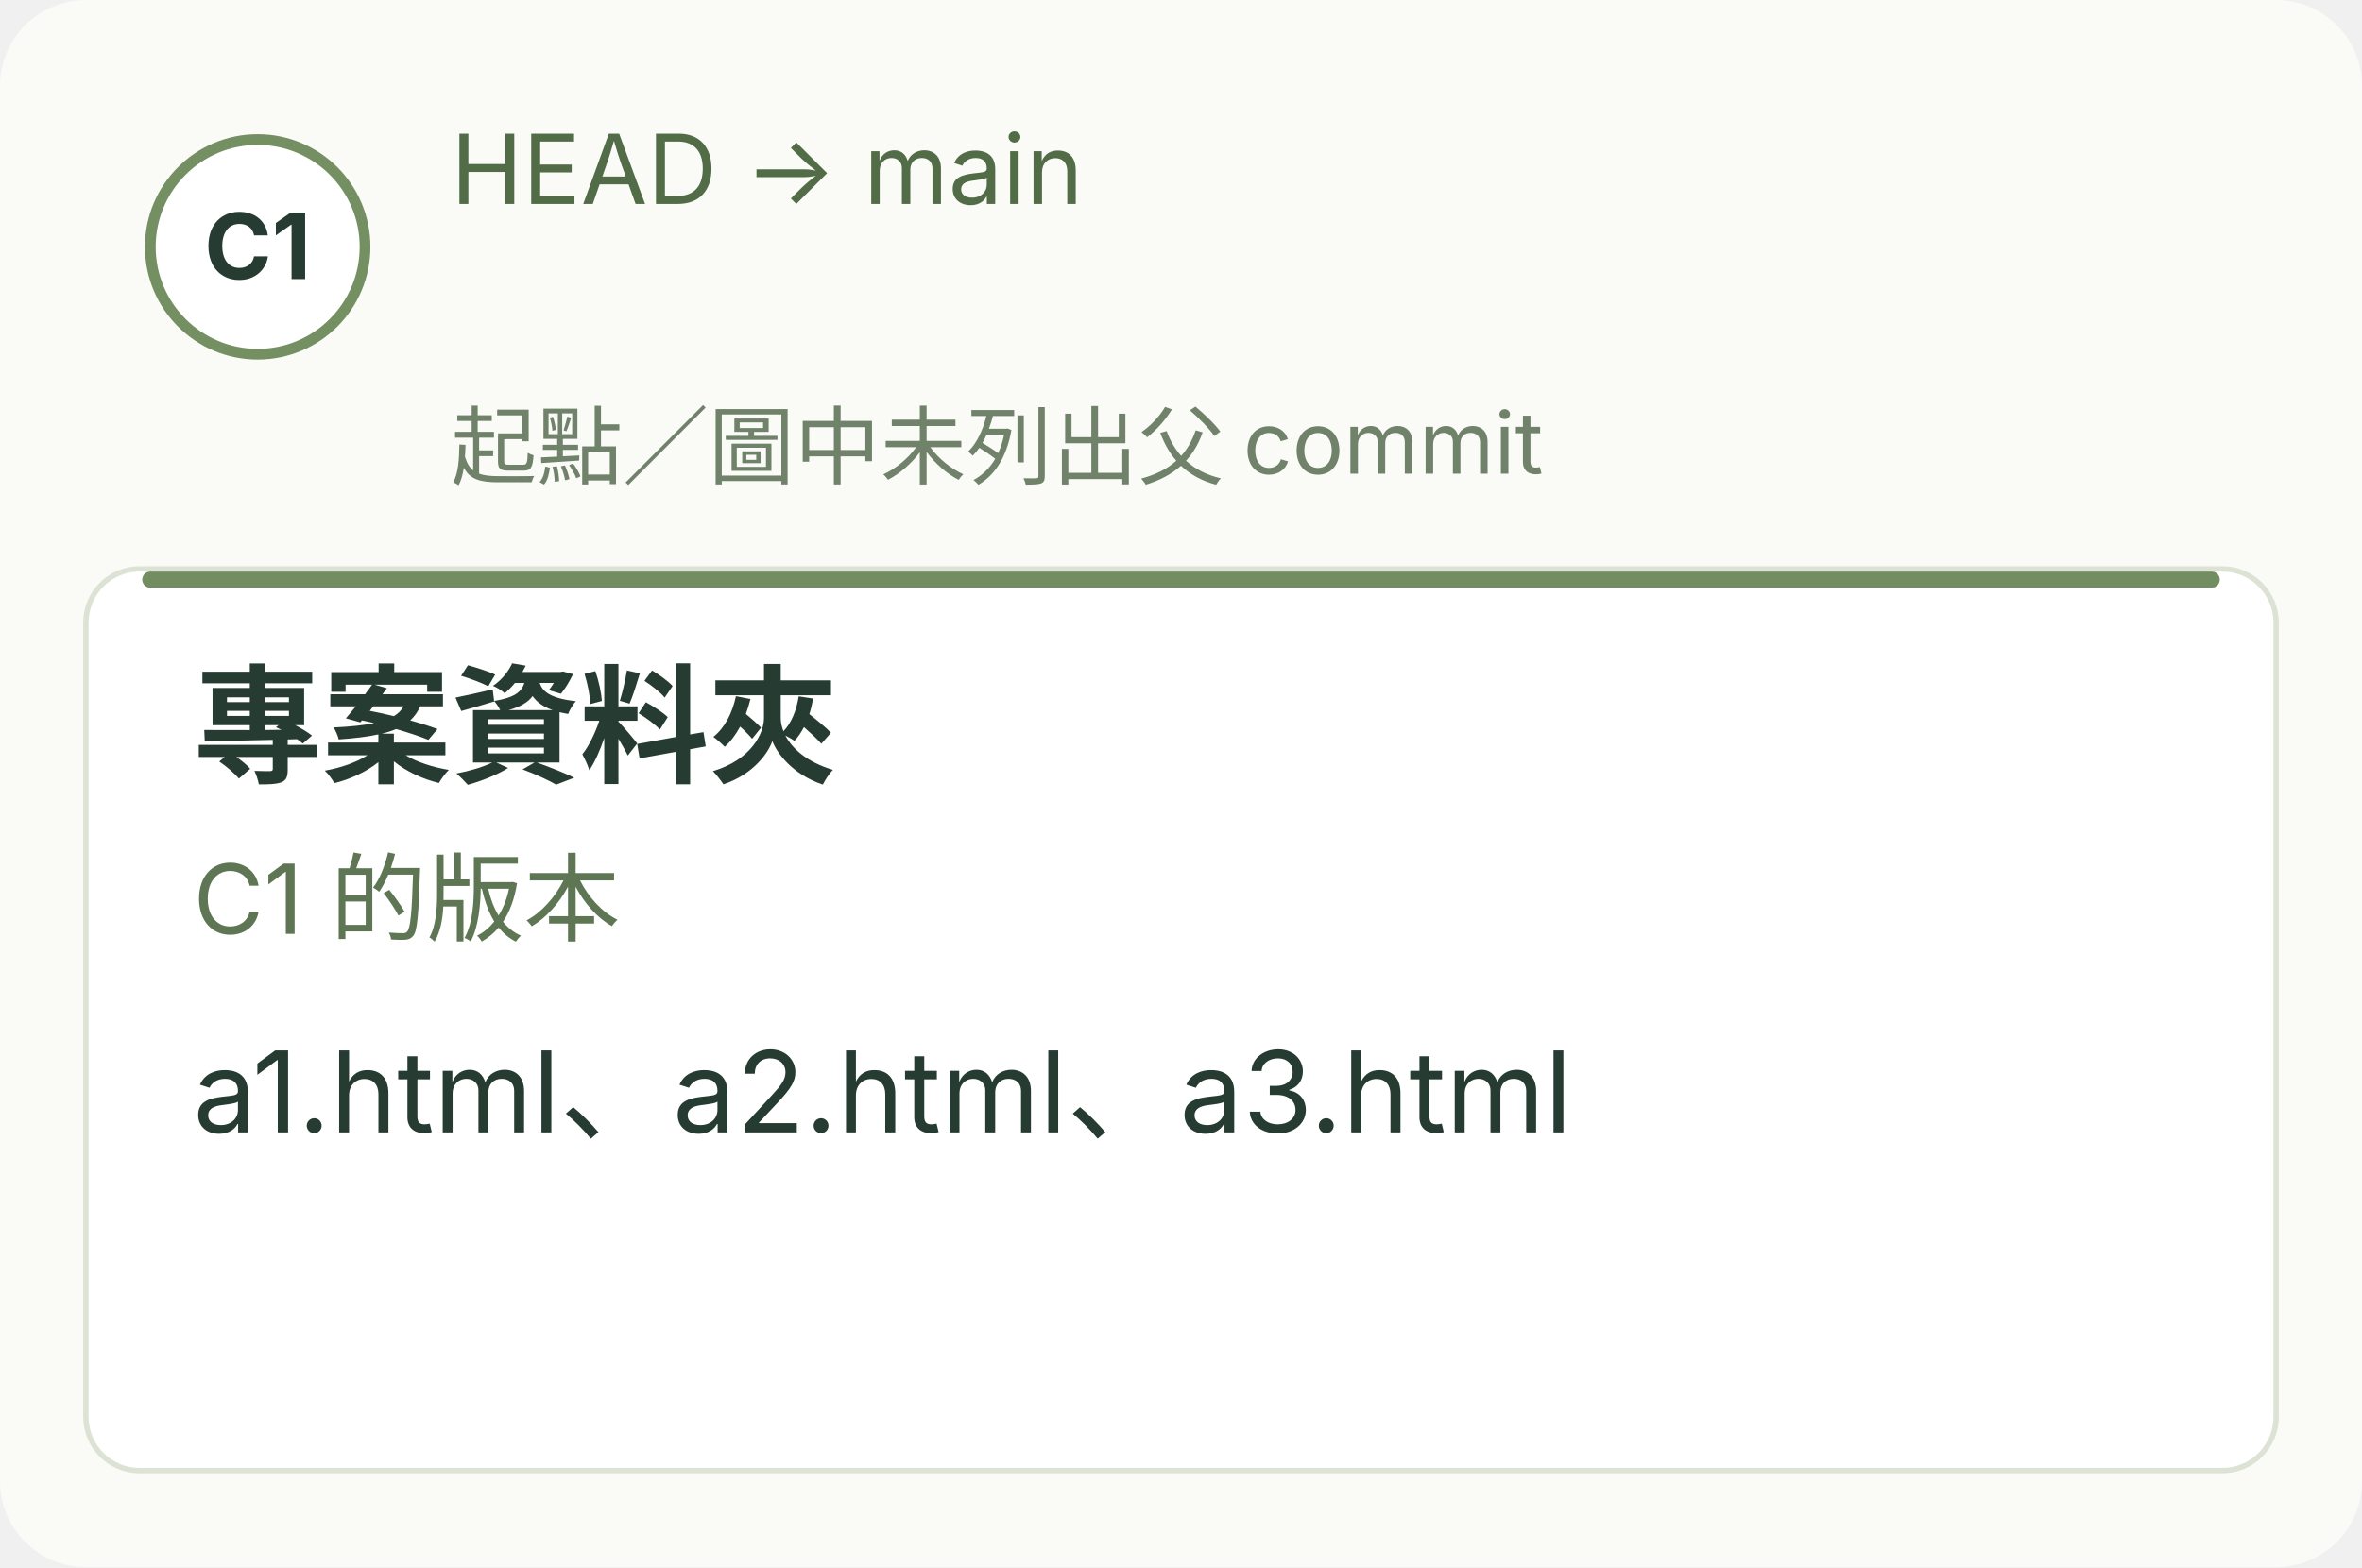
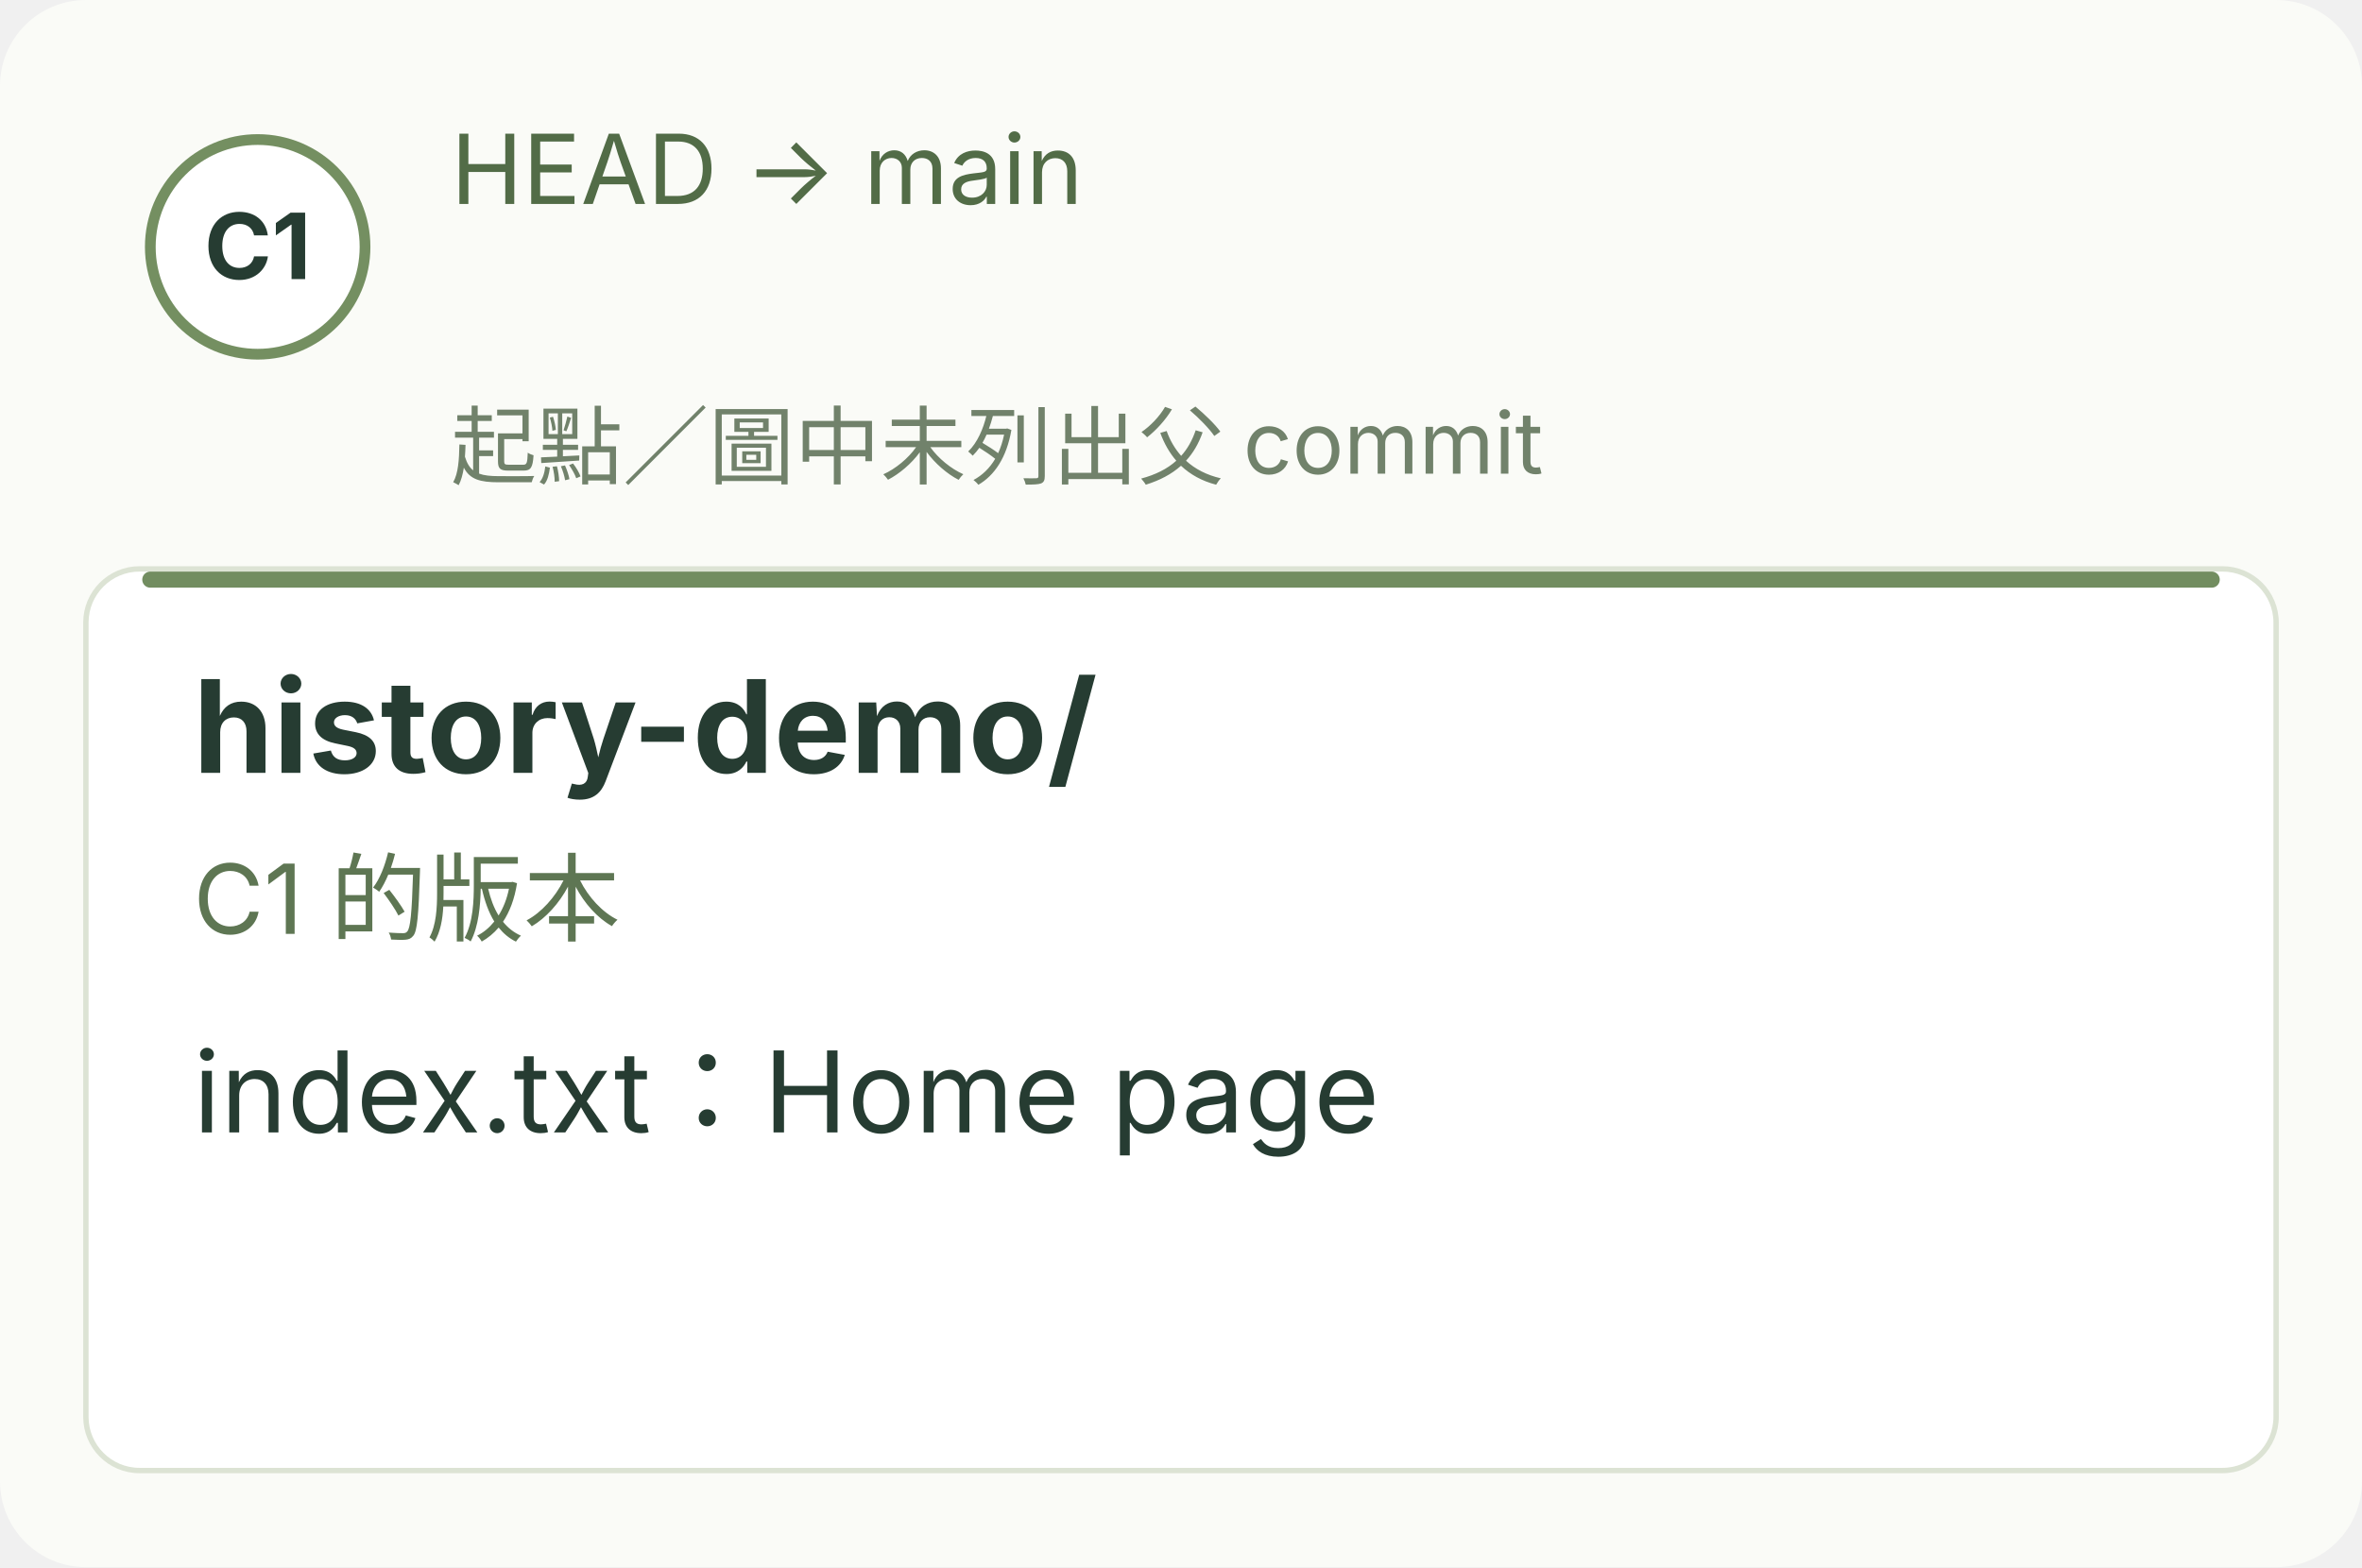
<svg xmlns="http://www.w3.org/2000/svg" viewBox="0 0 440 292" width="440" height="292" role="img" aria-labelledby="diagram-title diagram-desc">
  <style>text{font-family:system-ui,-apple-system,"Noto Sans TC","Microsoft JhengHei",sans-serif;fill:#263c32}.eyebrow{font-size:16px;fill:#71826b}.heading{font-size:28px;font-weight:650}.card-title{font-size:24px;font-weight:650}.tag{font-size:18px;fill:#5e7653}.body{font-size:21px}.command{font-size:18px;fill:#e7eee2;font-family:ui-monospace,SFMono-Regular,Consolas,monospace}.note{font-size:19px;fill:#61765a}.ref{font-size:18px;fill:#526c47}.commit{font-size:17px;font-weight:650}</style>
  <rect width="440" height="292" rx="16" fill="#fafbf7" />
  <circle cx="48" cy="46" r="20" fill="#fff" stroke="#748f61" stroke-width="2" />
  <text x="48" y="52" text-anchor="middle" class="commit">C1</text>
  <text x="84" y="38" class="ref">
    <tspan x="84" dy="0">HEAD → main</tspan>
  </text>
  <text x="84" y="89" class="eyebrow">
    <tspan x="84" dy="0">起點／圖中未列出父 commit</tspan>
  </text>
  <rect x="16" y="106" width="408" height="168" rx="10" fill="#ffffff" stroke="#dce3d4" />
  <path d="M 28 108 H 412" stroke="#728d60" stroke-width="3" stroke-linecap="round" />
  <text x="36" y="144" class="card-title">
-     <tspan x="36" dy="0">專案資料夾</tspan>
+     <tspan x="36" dy="0">history-demo/</tspan>
  </text>
  <text x="36" y="174" class="tag">
    <tspan x="36" dy="0">C1 的版本</tspan>
  </text>
  <text x="36" y="211" class="body">
-     <tspan x="36" dy="0">a1.html、a2.html、a3.html</tspan>
+     <tspan x="36" dy="0">index.txt：Home page</tspan>
  </text>
</svg>
